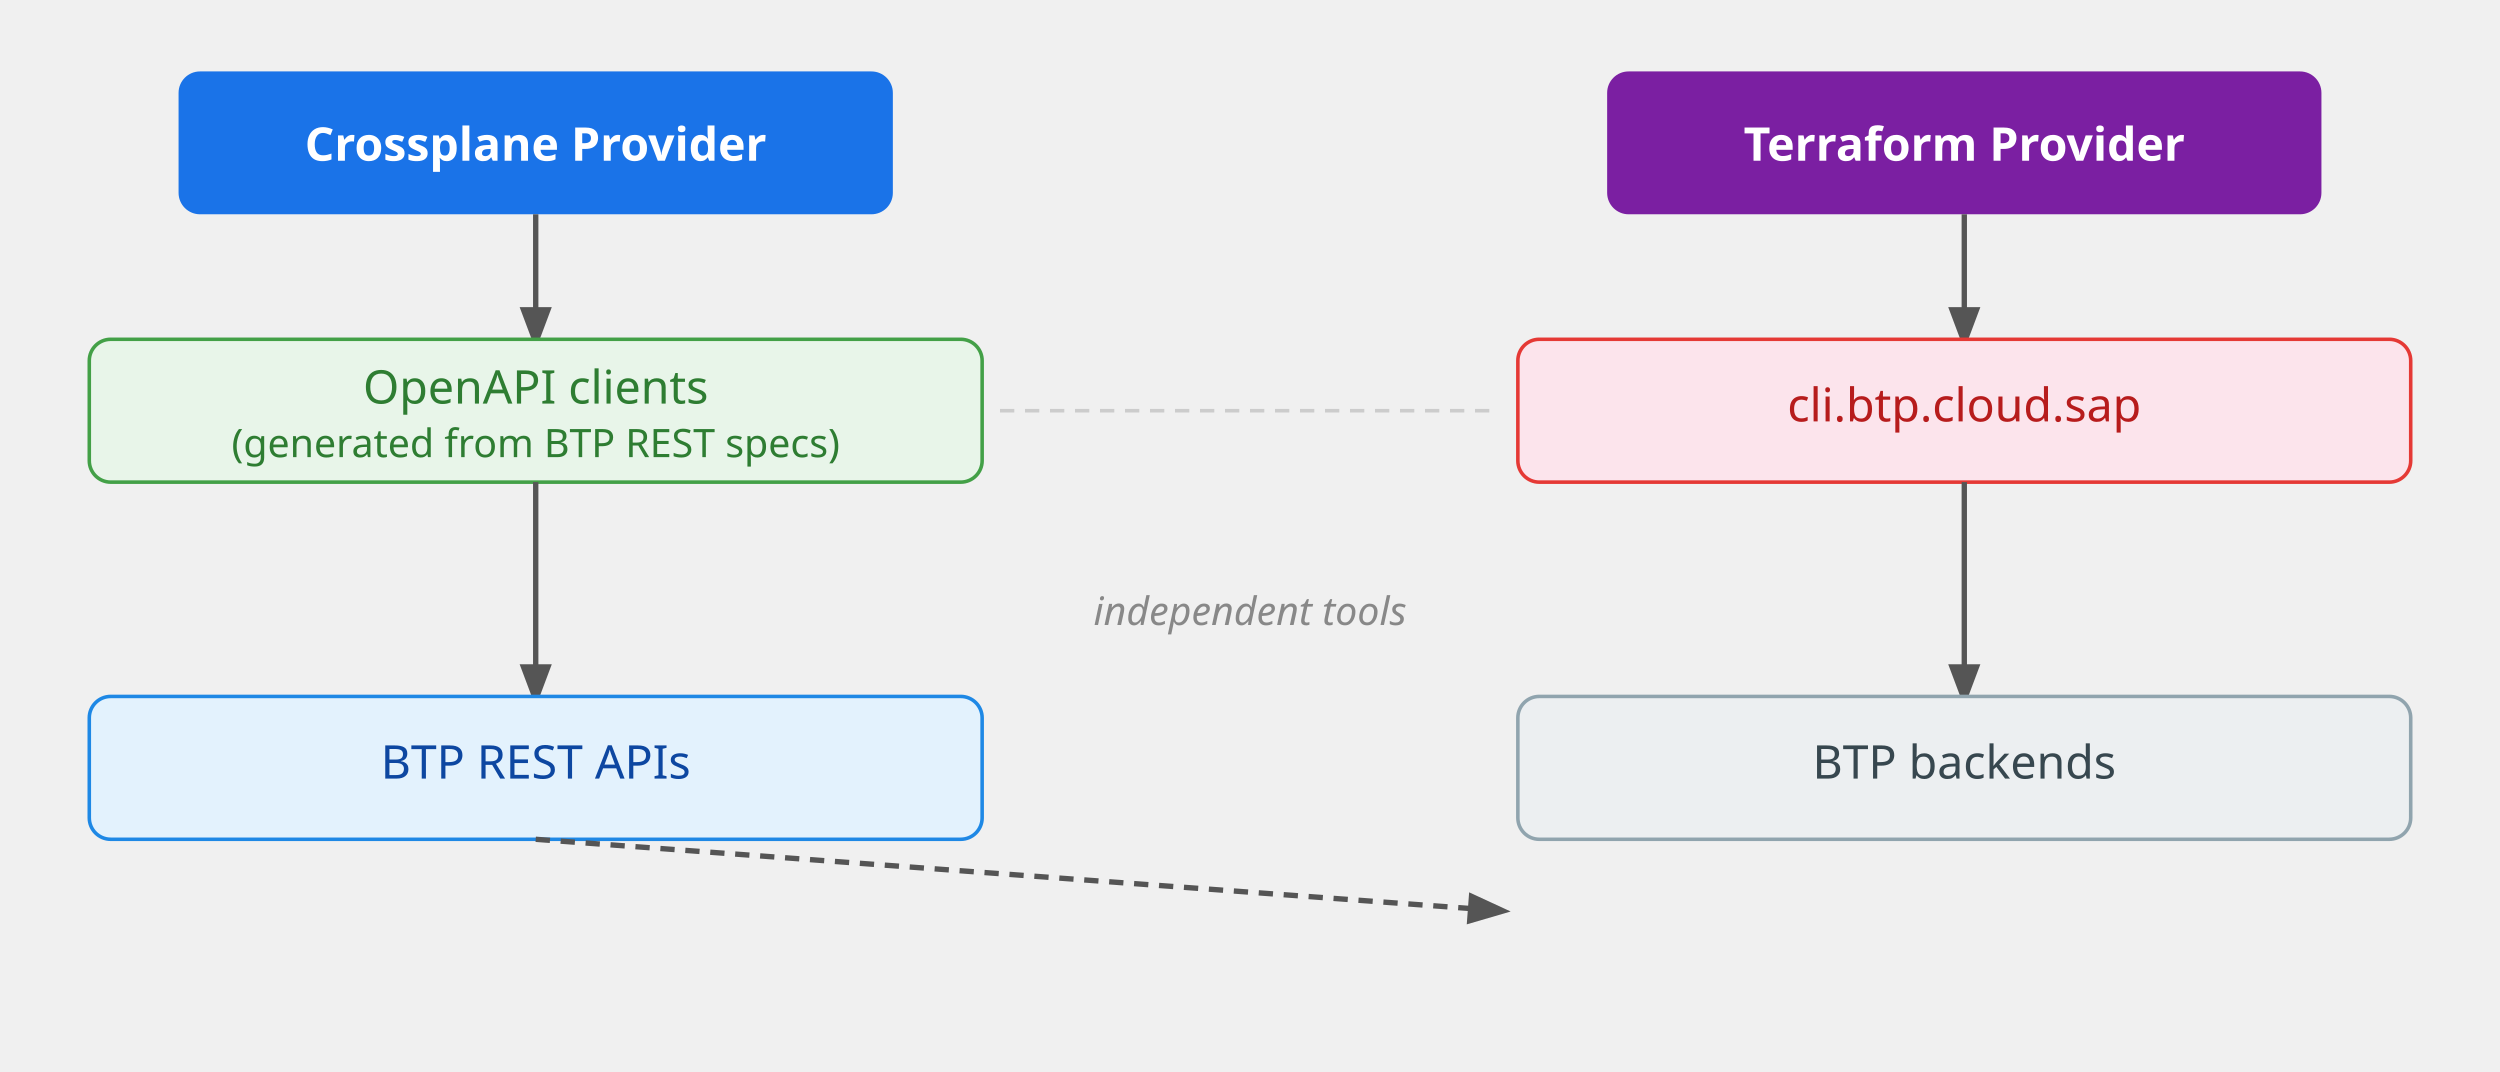
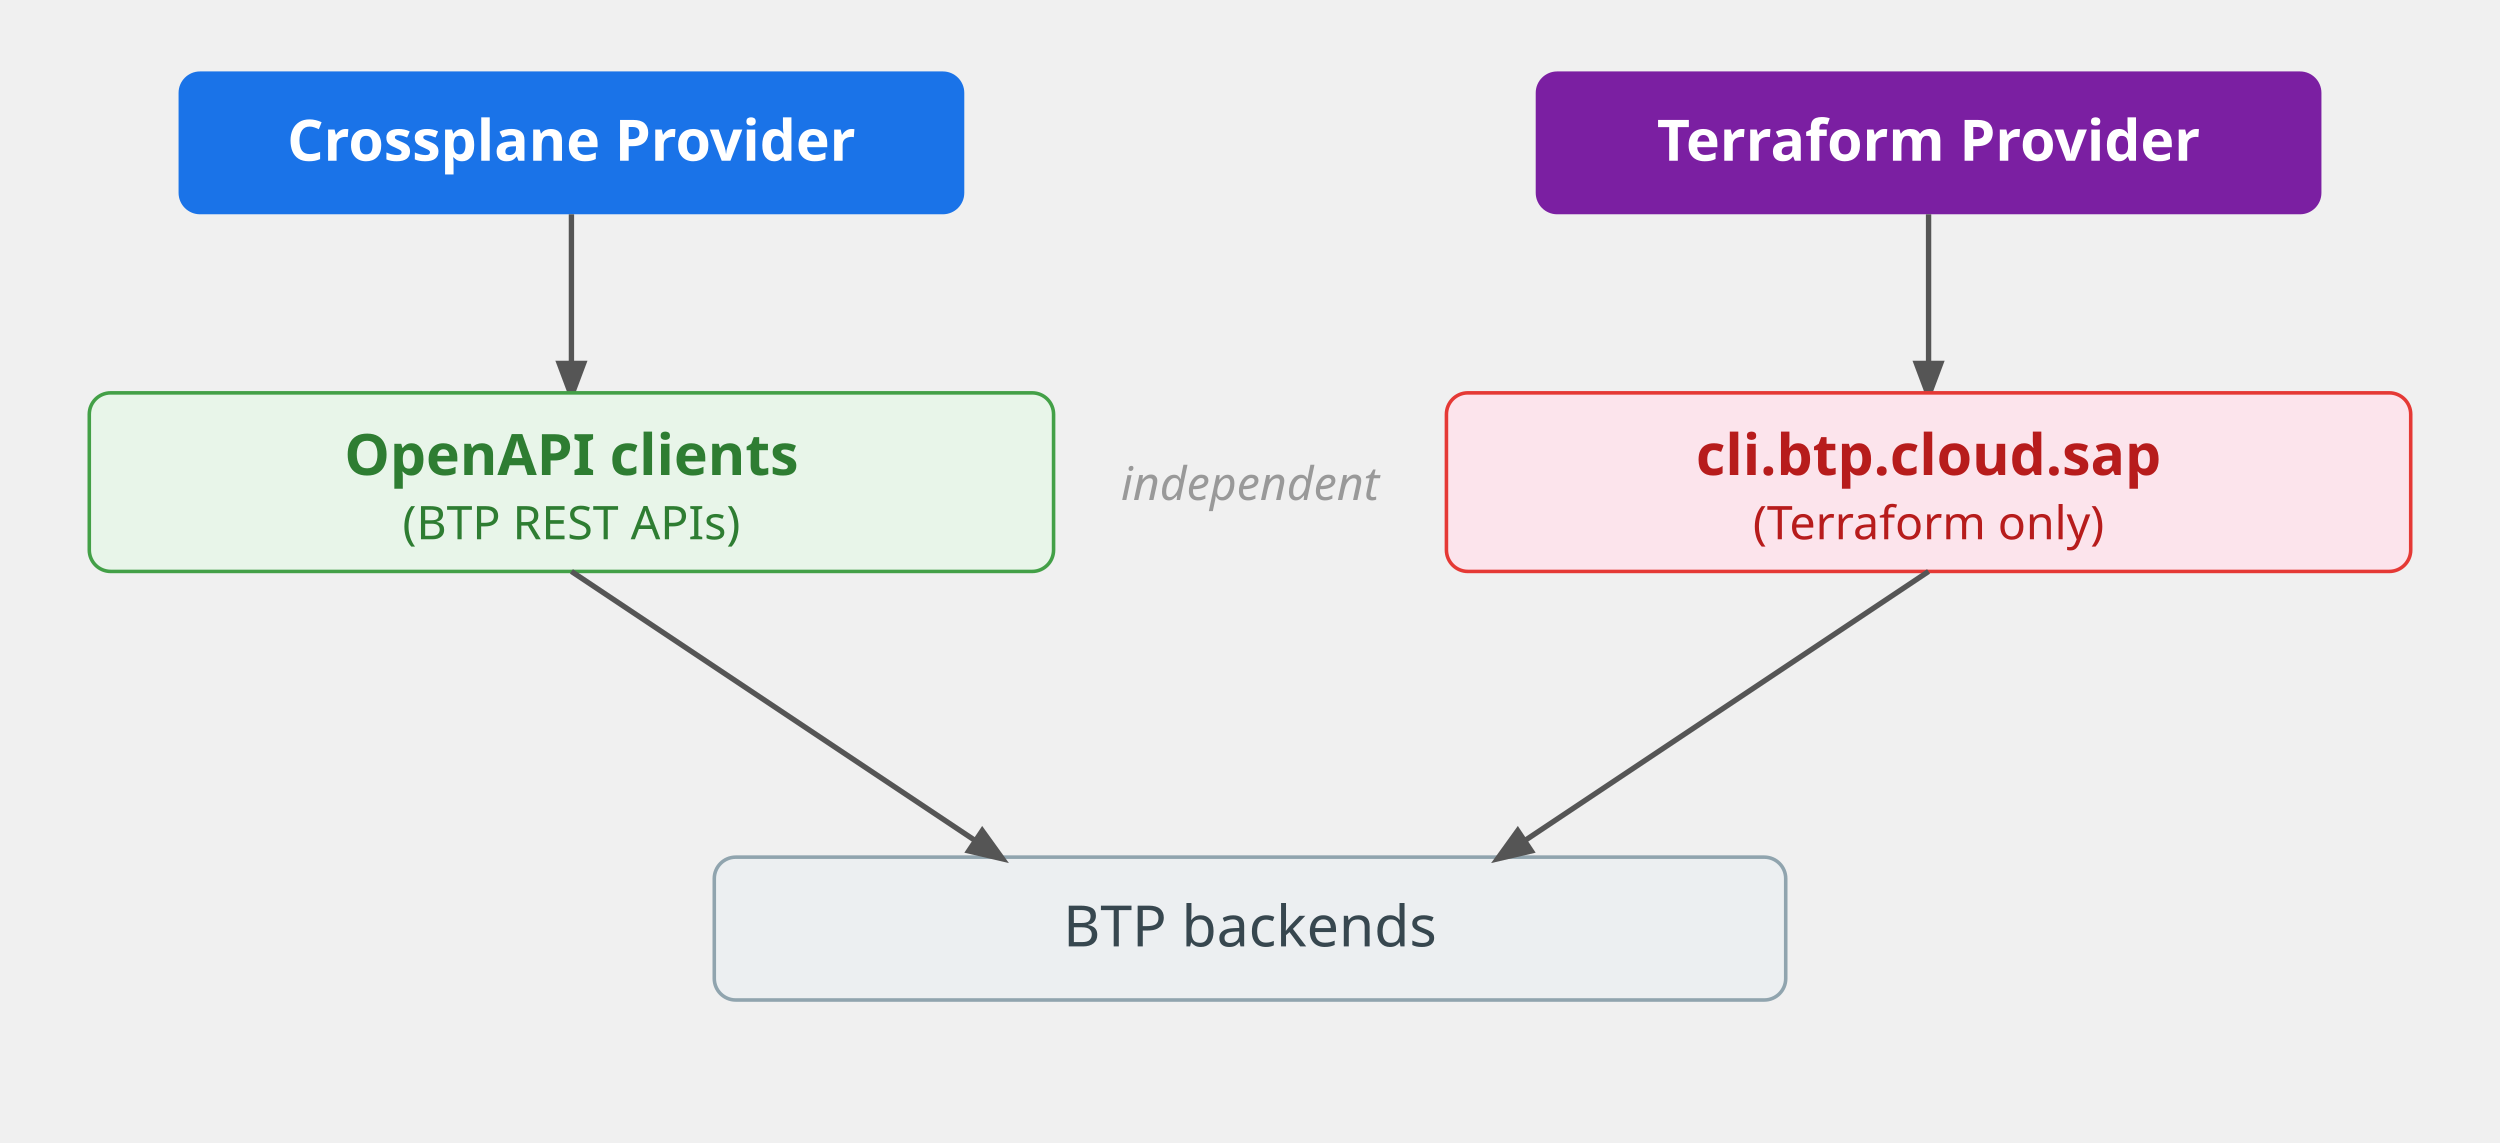
- <svg xmlns="http://www.w3.org/2000/svg" viewBox="0 0 700 300" font-family="sans-serif" font-size="13">
+ <svg xmlns="http://www.w3.org/2000/svg" viewBox="0 0 700 320" width="560" height="256" font-family="sans-serif" font-size="16">
  <defs>
    <marker id="arrow" markerWidth="8" markerHeight="8" refX="6" refY="3" orient="auto">
      <path d="M0,0 L0,6 L8,3 z" fill="#555" />
    </marker>
  </defs>
-   <rect x="50" y="20" width="200" height="40" rx="6" fill="#1a73e8" />
-   <text x="150" y="45" text-anchor="middle" fill="white" font-weight="bold">Crossplane Provider</text>
-   <rect x="450" y="20" width="200" height="40" rx="6" fill="#7b1fa2" />
-   <text x="550" y="45" text-anchor="middle" fill="white" font-weight="bold">Terraform Provider</text>
-   <line x1="150" y1="60" x2="150" y2="95" stroke="#555" stroke-width="1.5" marker-end="url(#arrow)" />
-   <line x1="550" y1="60" x2="550" y2="95" stroke="#555" stroke-width="1.5" marker-end="url(#arrow)" />
-   <rect x="25" y="95" width="250" height="40" rx="6" fill="#e8f5e9" stroke="#43a047" />
-   <text x="150" y="113" text-anchor="middle" fill="#2e7d32">OpenAPI clients</text>
-   <text x="150" y="128" text-anchor="middle" fill="#2e7d32" font-size="11">(generated from BTP REST specs)</text>
-   <rect x="425" y="95" width="250" height="40" rx="6" fill="#fce4ec" stroke="#e53935" />
-   <text x="550" y="118" text-anchor="middle" fill="#b71c1c">cli.btp.cloud.sap</text>
-   <line x1="150" y1="135" x2="150" y2="195" stroke="#555" stroke-width="1.5" marker-end="url(#arrow)" />
-   <line x1="550" y1="135" x2="550" y2="195" stroke="#555" stroke-width="1.5" marker-end="url(#arrow)" />
-   <rect x="25" y="195" width="250" height="40" rx="6" fill="#e3f2fd" stroke="#1e88e5" />
-   <text x="150" y="218" text-anchor="middle" fill="#0d47a1">BTP REST APIs</text>
-   <rect x="425" y="195" width="250" height="40" rx="6" fill="#eceff1" stroke="#90a4ae" />
-   <text x="550" y="218" text-anchor="middle" fill="#37474f">BTP backends</text>
-   <line x1="150" y1="235" x2="420" y2="255" stroke="#555" stroke-width="1.5" stroke-dasharray="4,3" marker-end="url(#arrow)" />
-   <text x="350" y="175" text-anchor="middle" fill="#888" font-size="11" font-style="italic">independent tools</text>
-   <line x1="280" y1="115" x2="420" y2="115" stroke="#ccc" stroke-width="1" stroke-dasharray="4,3" />
+   <rect x="50" y="20" width="220" height="40" rx="6" fill="#1a73e8" />
+   <text x="160" y="45" text-anchor="middle" fill="white" font-weight="bold">Crossplane Provider</text>
+   <rect x="430" y="20" width="220" height="40" rx="6" fill="#7b1fa2" />
+   <text x="540" y="45" text-anchor="middle" fill="white" font-weight="bold">Terraform Provider</text>
+   <line x1="160" y1="60" x2="160" y2="110" stroke="#555" stroke-width="1.5" marker-end="url(#arrow)" />
+   <line x1="540" y1="60" x2="540" y2="110" stroke="#555" stroke-width="1.5" marker-end="url(#arrow)" />
+   <rect x="25" y="110" width="270" height="50" rx="6" fill="#e8f5e9" stroke="#43a047" />
+   <text x="160" y="133" text-anchor="middle" fill="#2e7d32" font-weight="bold">OpenAPI clients</text>
+   <text x="160" y="151" text-anchor="middle" fill="#2e7d32" font-size="13">(BTP REST APIs)</text>
+   <rect x="405" y="110" width="270" height="50" rx="6" fill="#fce4ec" stroke="#e53935" />
+   <text x="540" y="133" text-anchor="middle" fill="#b71c1c" font-weight="bold">cli.btp.cloud.sap</text>
+   <text x="540" y="151" text-anchor="middle" fill="#b71c1c" font-size="13">(Terraform only)</text>
+   <text x="350" y="140" text-anchor="middle" fill="#999" font-size="13" font-style="italic">independent</text>
+   <rect x="200" y="240" width="300" height="40" rx="6" fill="#eceff1" stroke="#90a4ae" />
+   <text x="350" y="265" text-anchor="middle" fill="#37474f">BTP backends</text>
+   <line x1="160" y1="160" x2="280" y2="240" stroke="#555" stroke-width="1.5" marker-end="url(#arrow)" />
+   <line x1="540" y1="160" x2="420" y2="240" stroke="#555" stroke-width="1.5" marker-end="url(#arrow)" />
</svg>
